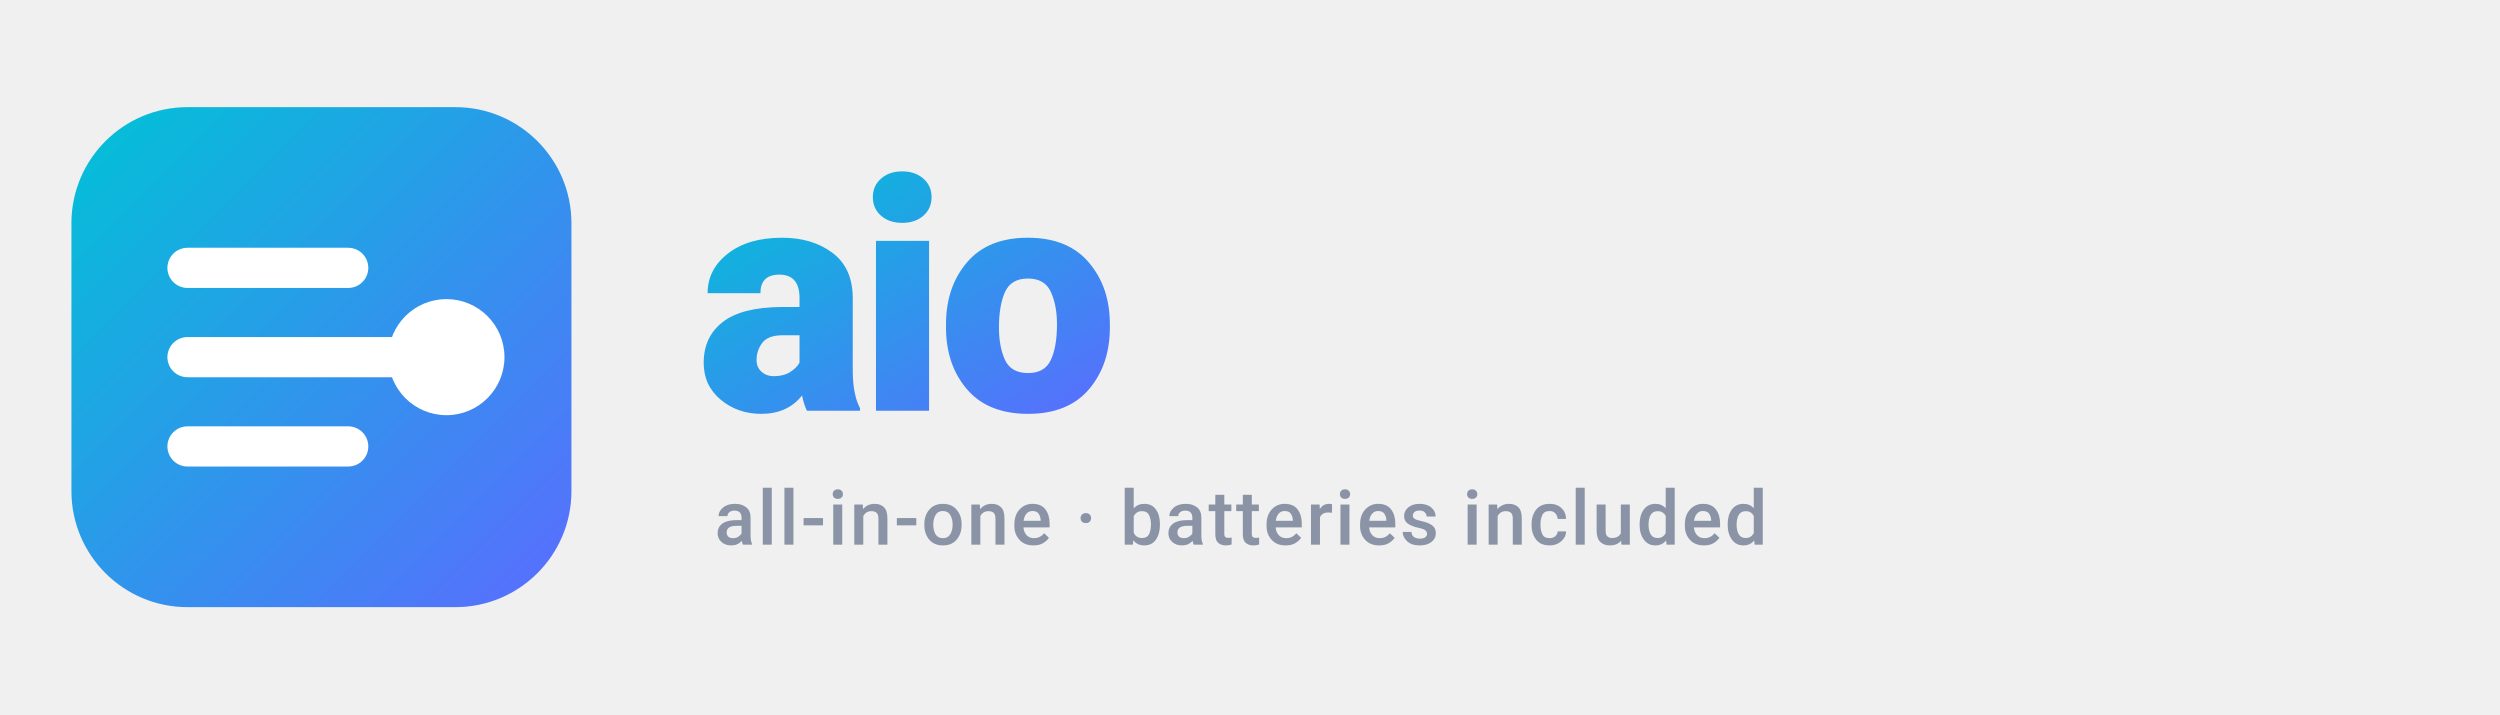
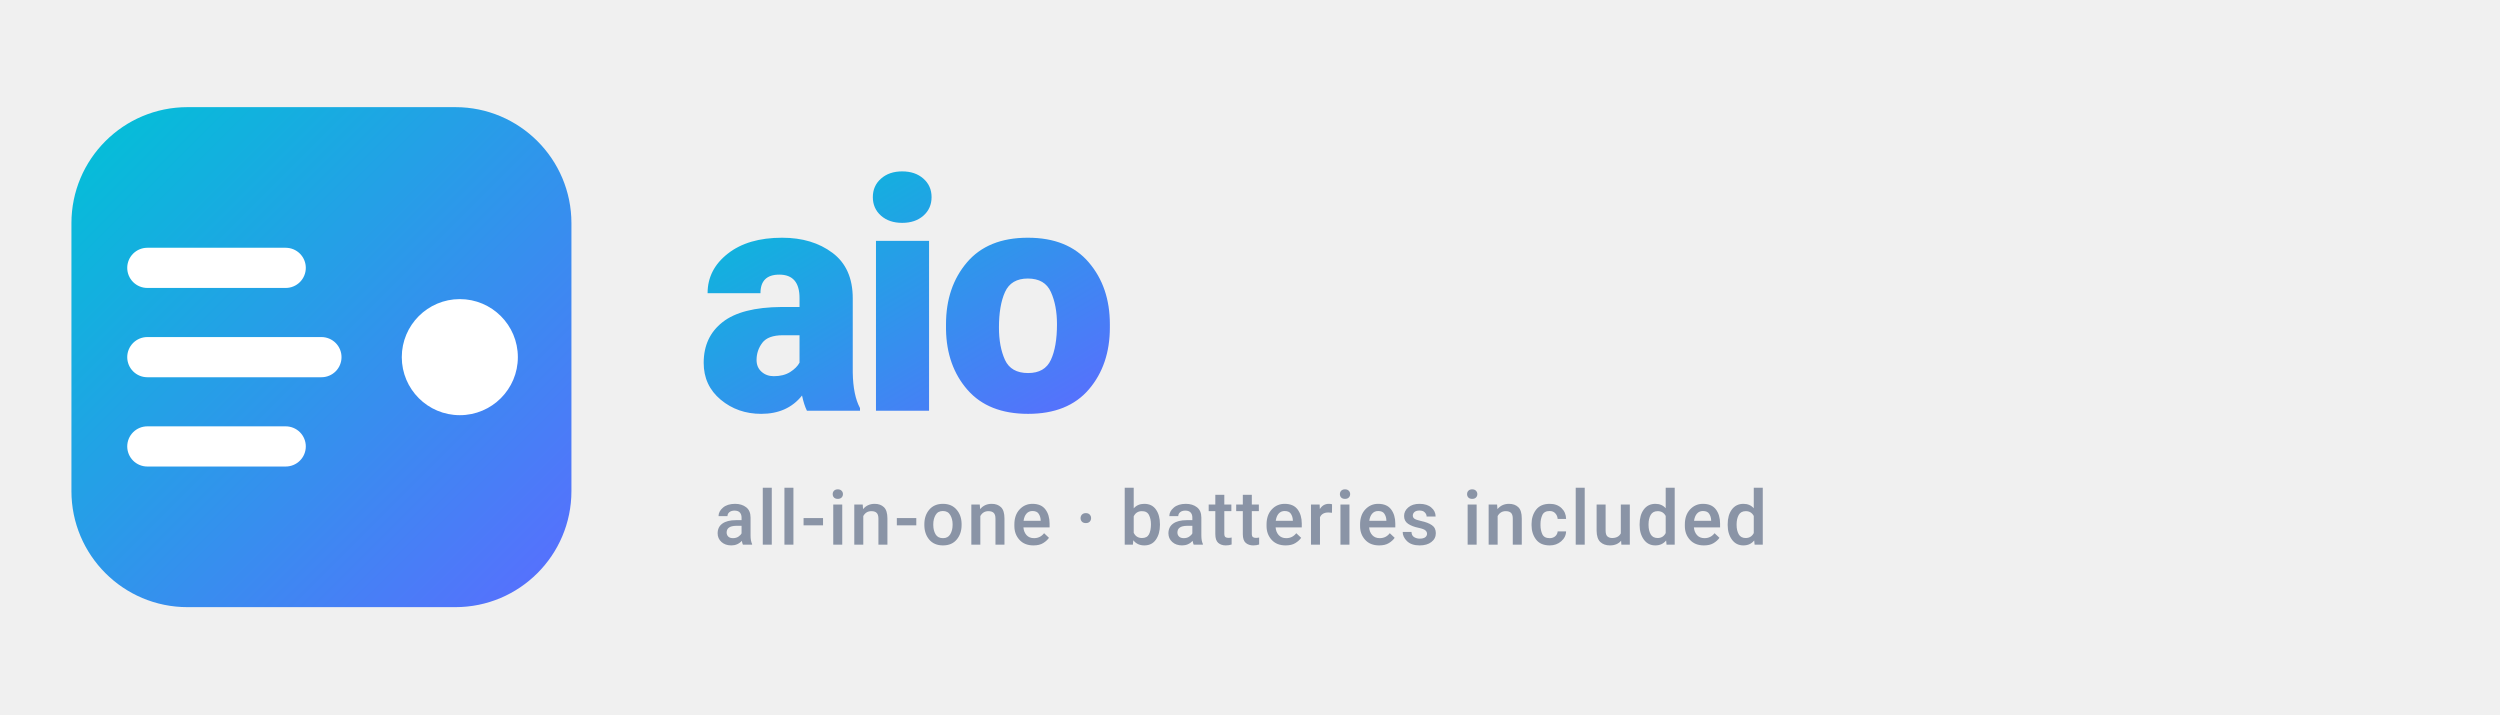
<svg xmlns="http://www.w3.org/2000/svg" width="560" height="160" viewBox="0 0 560 160" fill="none" role="img" aria-label="aio — all-in-one app framework">
  <defs>
    <linearGradient id="g" x1="0" y1="0" x2="1" y2="1">
      <stop offset="0" stop-color="#00c2d6" />
      <stop offset="1" stop-color="#5b6cff" />
    </linearGradient>
  </defs>
  <rect x="16" y="24" width="112" height="112" rx="26" fill="url(#g)" />
  <g stroke="#ffffff" stroke-width="9" stroke-linecap="round" fill="none">
-     <path d="M42 60 H78" />
-     <path d="M42 80 H90" />
-     <path d="M42 100 H78" />
+     <path d="M33 60 H64" />
+     <path d="M33 80 H72" />
+     <path d="M33 100 H64" />
  </g>
-   <circle cx="100" cy="80" r="13" fill="#ffffff" />
+   <circle cx="103" cy="80" r="13" fill="#ffffff" />
  <text x="156" y="92" font-family="system-ui, -apple-system, 'Segoe UI', Roboto, sans-serif" font-size="72" font-weight="800" letter-spacing="-2" fill="url(#g)">aio</text>
  <text x="160" y="122" font-family="system-ui, -apple-system, 'Segoe UI', Roboto, sans-serif" font-size="17" font-weight="500" letter-spacing="0.5" fill="#8a94a6">all-in-one · batteries included</text>
</svg>
